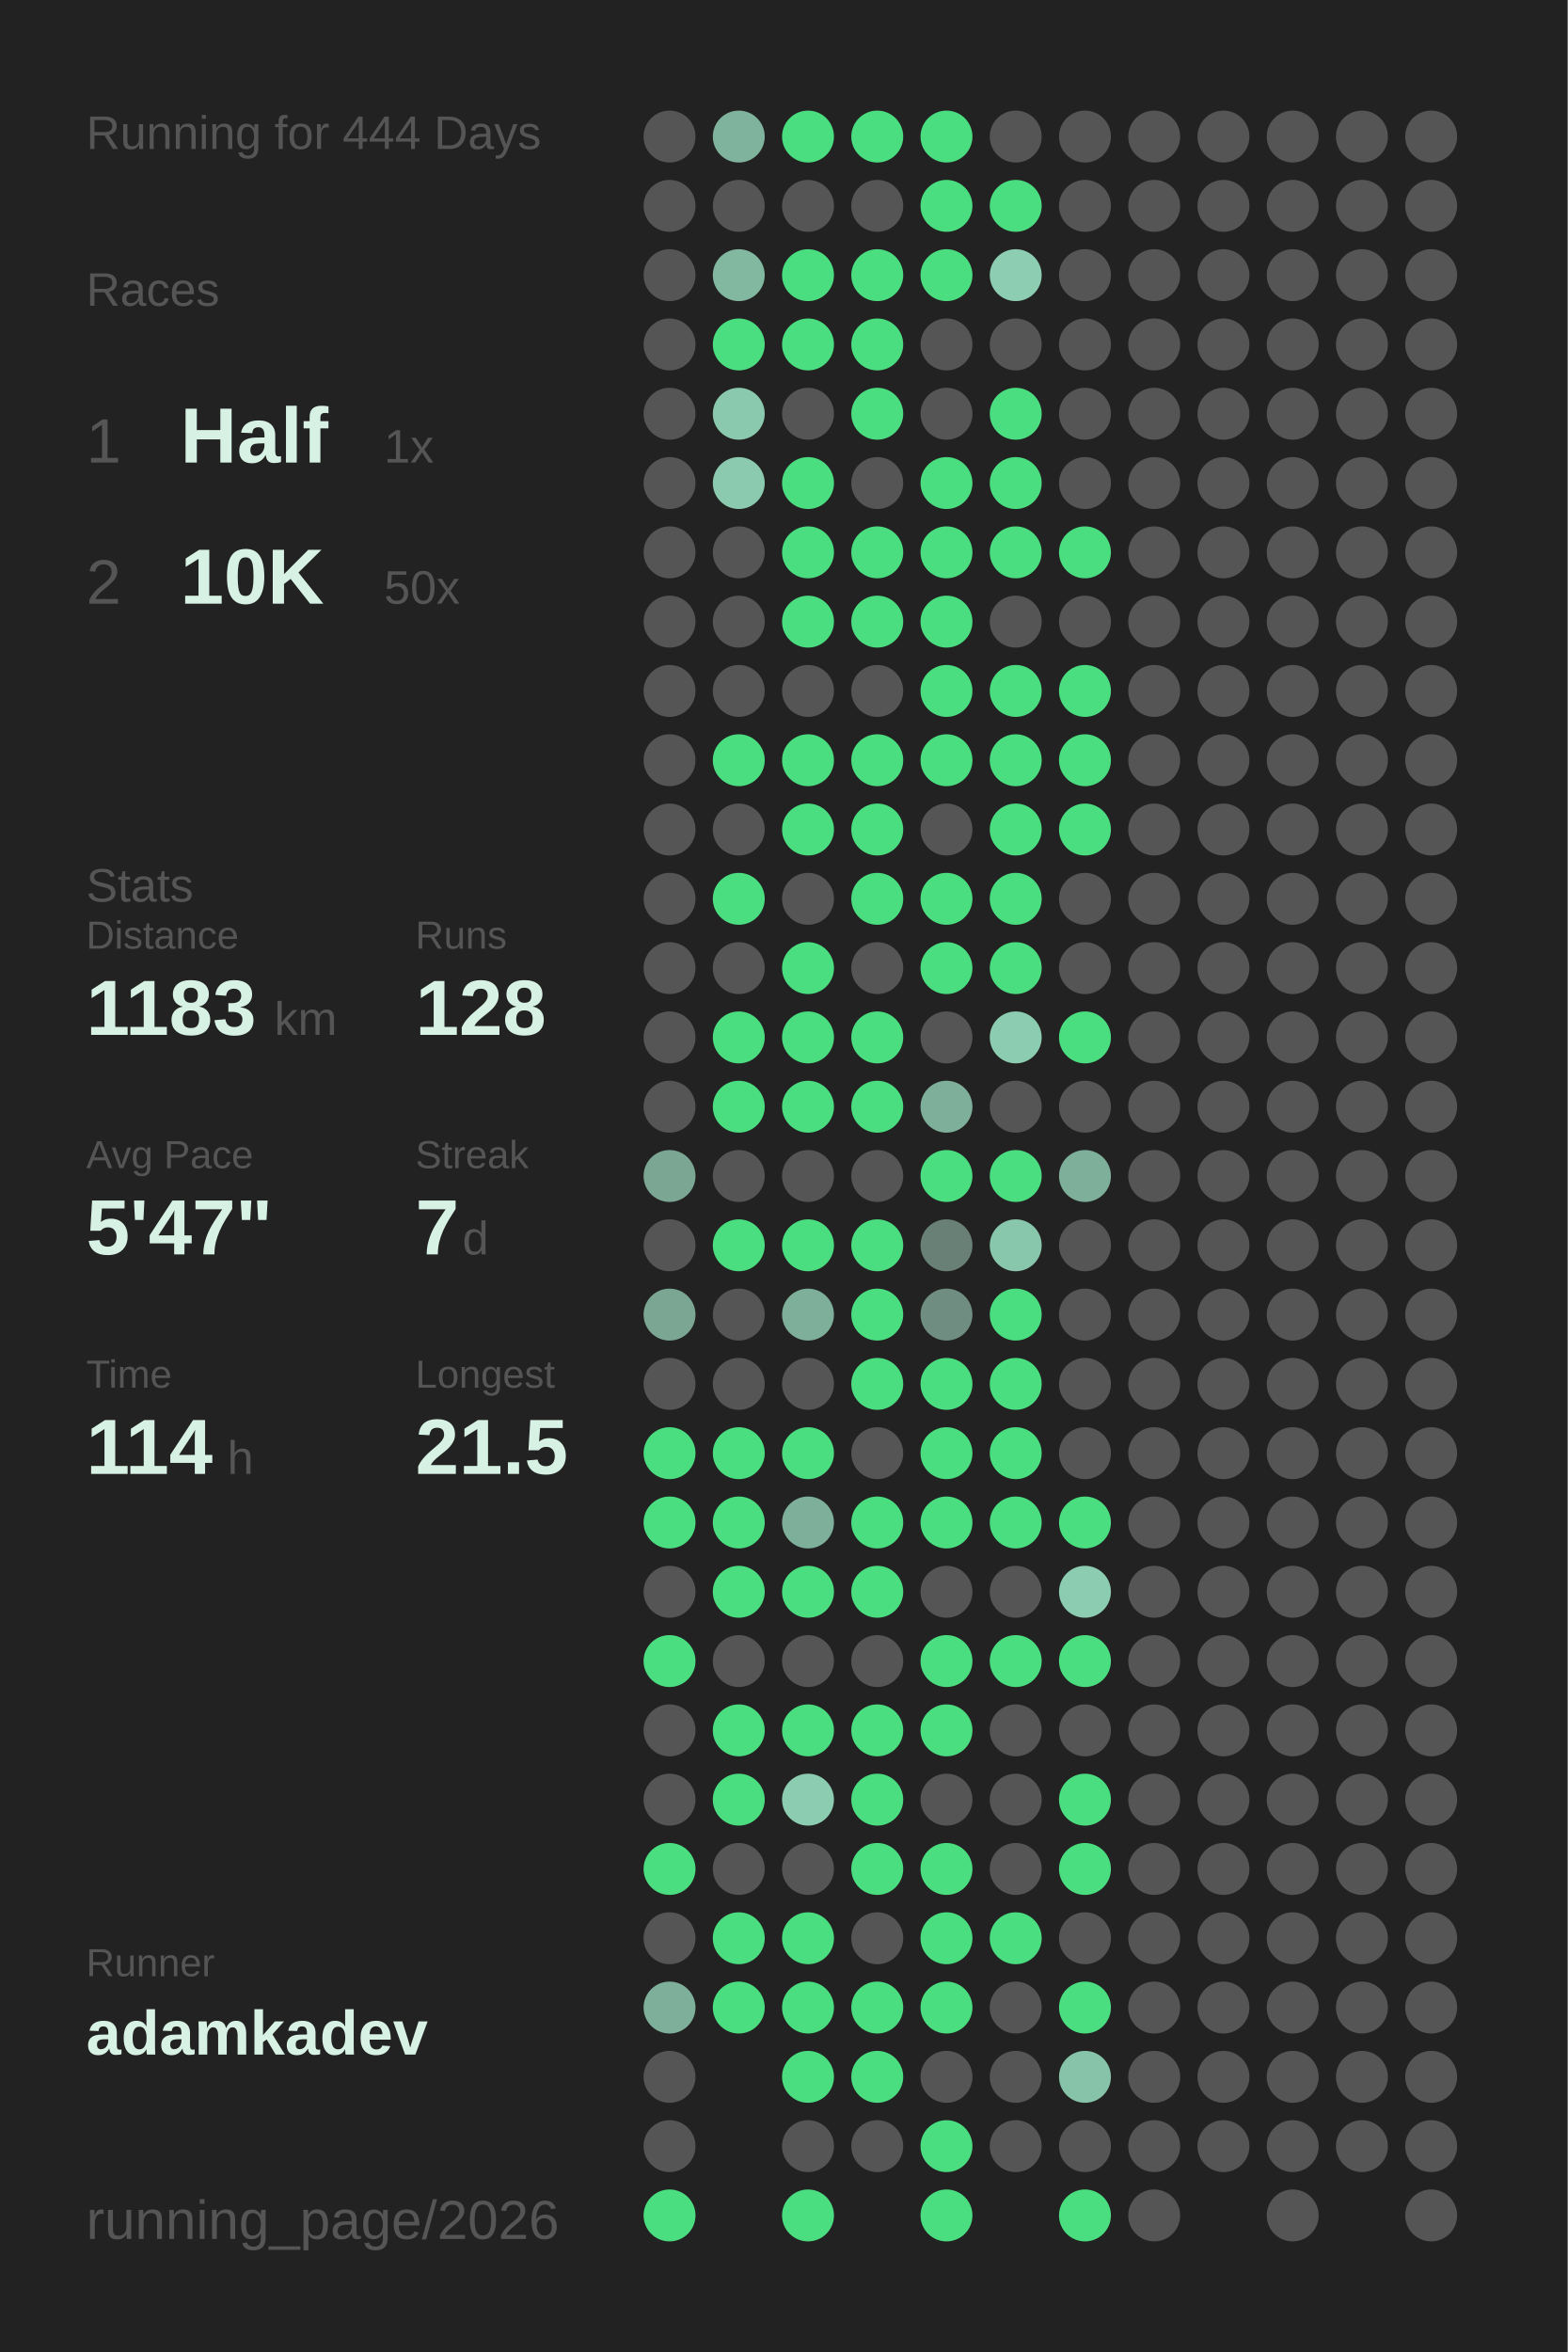
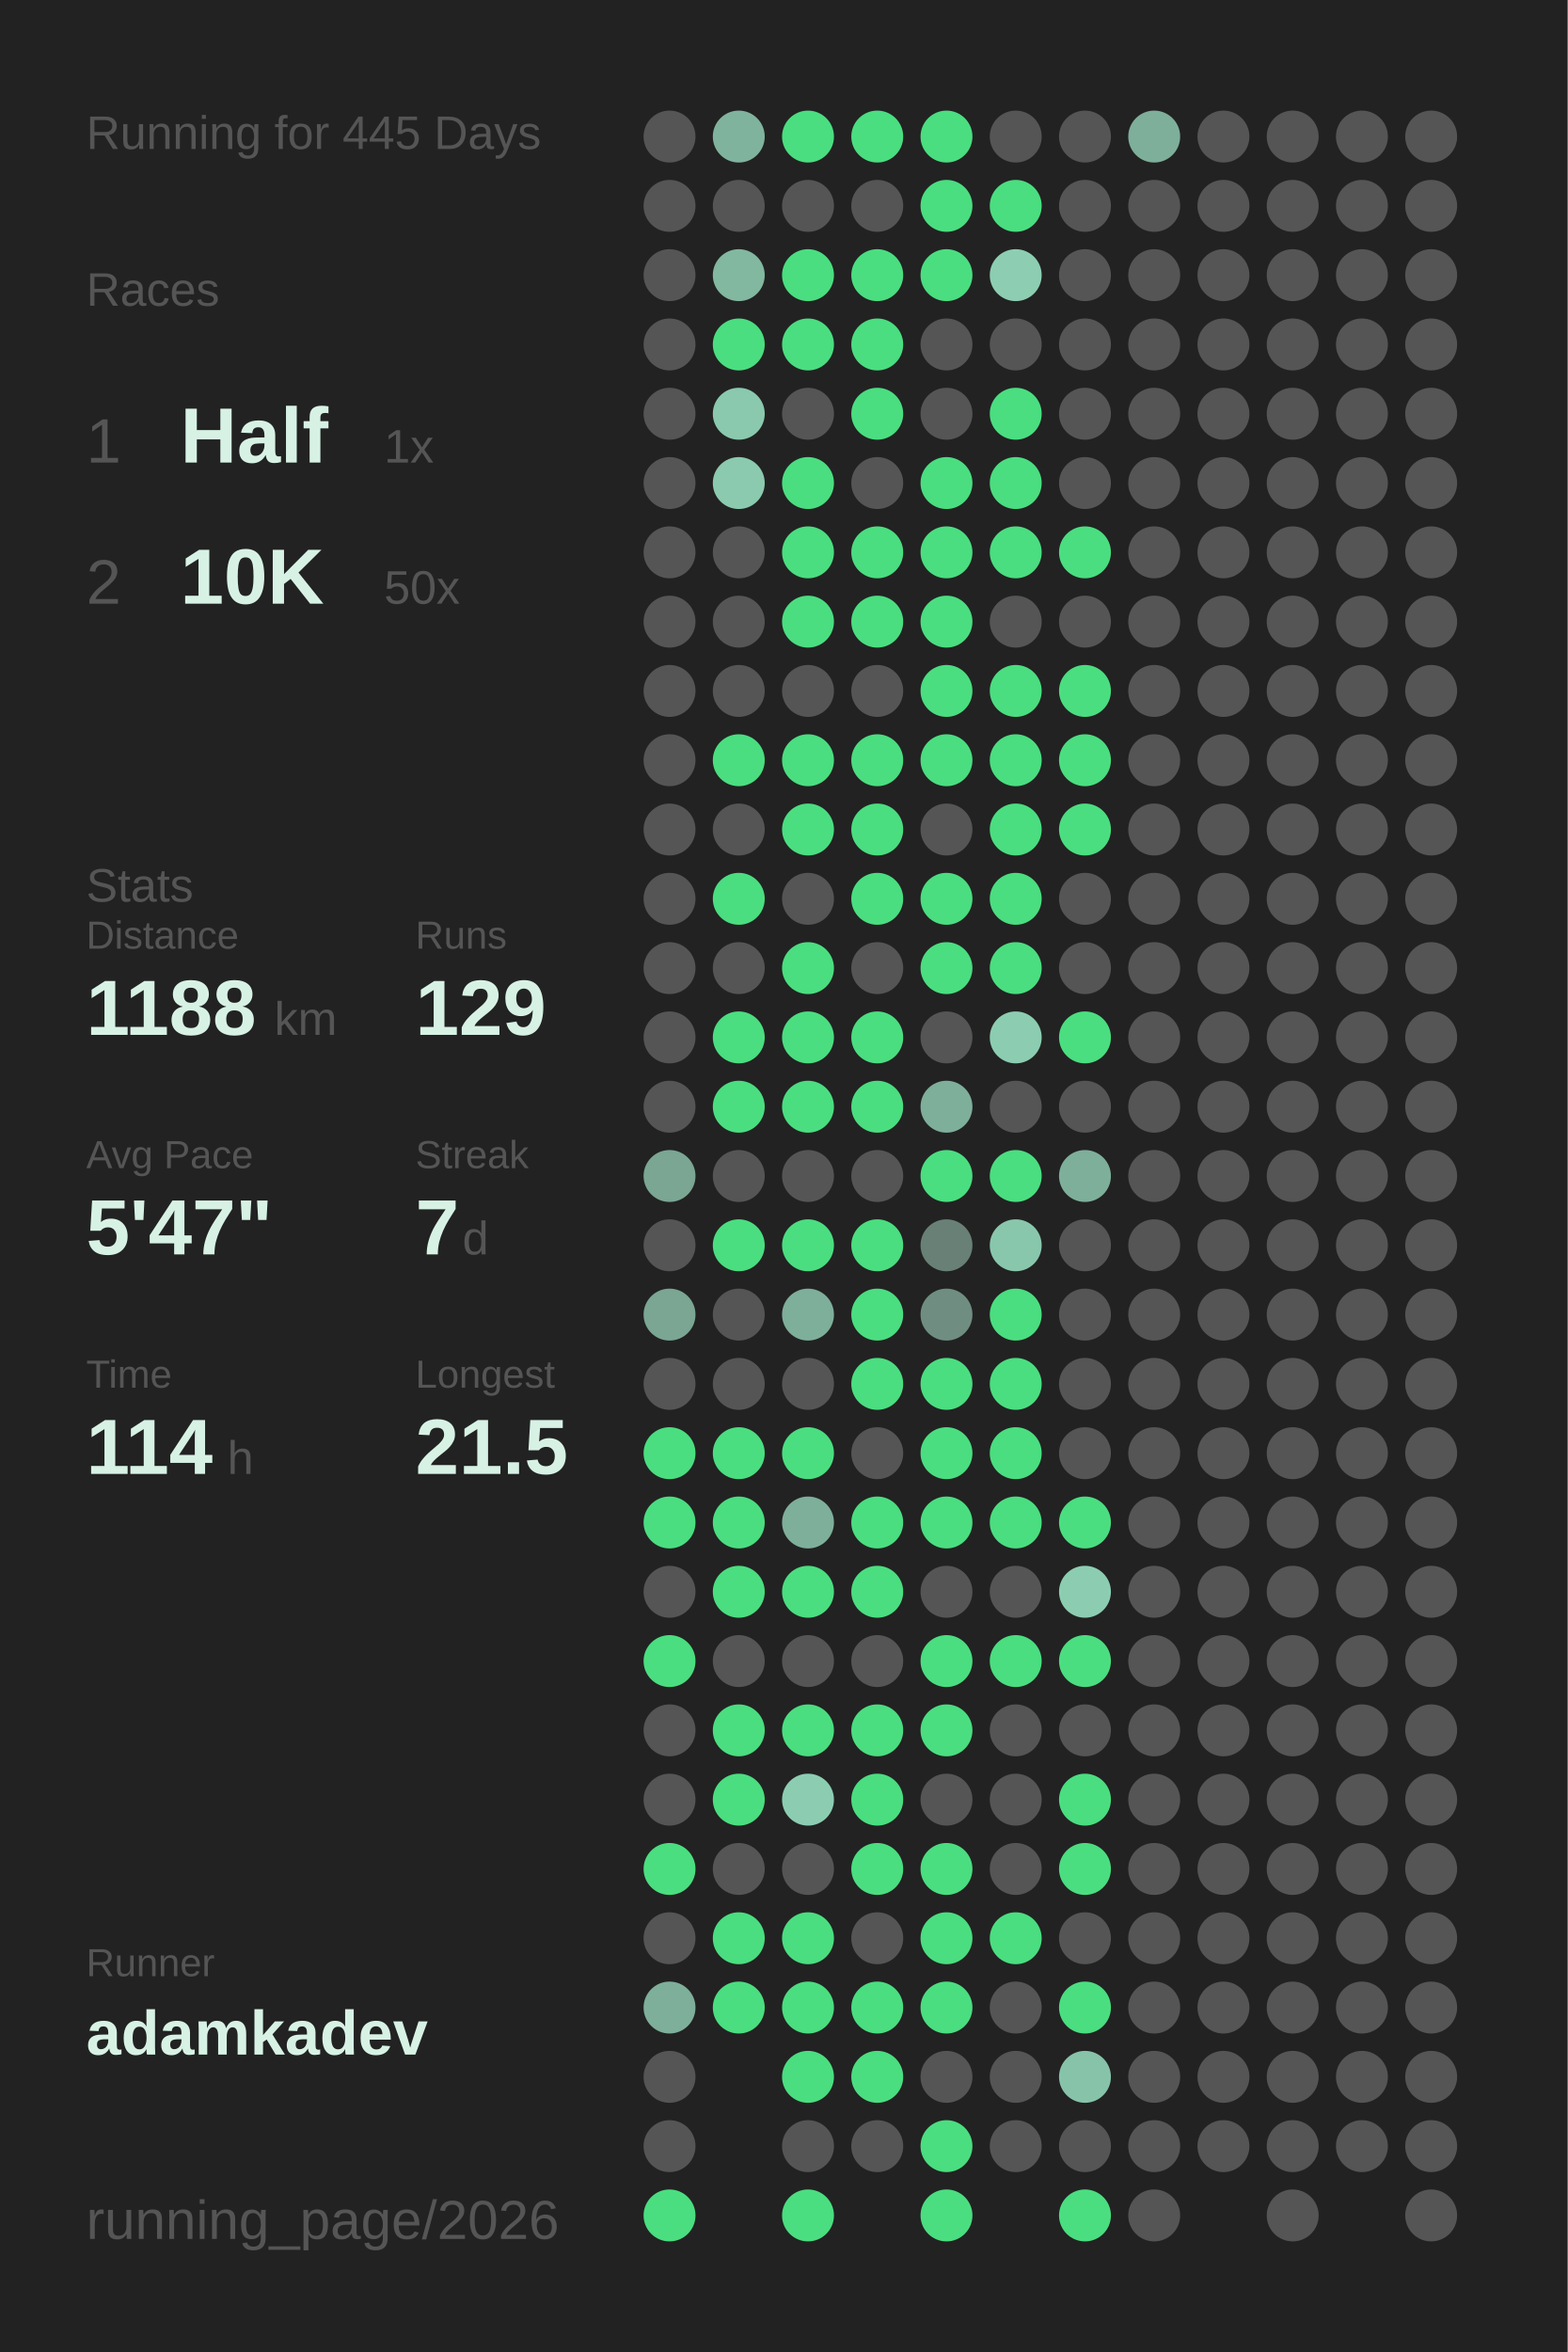
<svg xmlns="http://www.w3.org/2000/svg" baseProfile="full" height="300mm" version="1.1" viewBox="0,0,200,300" width="200mm">
  <defs />
  <rect fill="#222222" height="300" width="200" x="0" y="0" />
-   <text fill="#555555" style="font-size:6px; font-family:Arial;" x="11" y="19">Running for 444 Days</text>
+   <text fill="#555555" style="font-size:6px; font-family:Arial;" x="11" y="19">Running for 445 Days</text>
  <text fill="#555555" style="font-size:6px; font-family:Arial;" x="11" y="39">Races</text>
  <text fill="#555555" style="font-size:8px; font-family:Arial;" x="11" y="59">1</text>
  <text fill="#D7F2E5" style="font-size:10px; font-family:Arial; font-weight:bold;" x="23" y="59">Half</text>
  <text fill="#555555" style="font-size:6px; font-family:Arial;" x="49" y="59">1x</text>
  <text fill="#555555" style="font-size:8px; font-family:Arial;" x="11" y="77">2</text>
  <text fill="#D7F2E5" style="font-size:10px; font-family:Arial; font-weight:bold;" x="23" y="77">10K</text>
  <text fill="#555555" style="font-size:6px; font-family:Arial;" x="49" y="77">50x</text>
  <text fill="#555555" style="font-size:6px; font-family:Arial;" x="11" y="115">Stats</text>
  <text fill="#555555" style="font-size:5px; font-family:Arial;" x="11" y="121">Distance</text>
-   <text fill="#D7F2E5" style="font-size:10px; font-family:Arial; font-weight:bold;" x="11" y="132">1183</text>
+   <text fill="#D7F2E5" style="font-size:10px; font-family:Arial; font-weight:bold;" x="11" y="132">1188</text>
  <text fill="#555555" style="font-size:6px; font-family:Arial;" x="35" y="132">km</text>
  <text fill="#555555" style="font-size:5px; font-family:Arial;" x="53" y="121">Runs</text>
-   <text fill="#D7F2E5" style="font-size:10px; font-family:Arial; font-weight:bold;" x="53" y="132">128</text>
+   <text fill="#D7F2E5" style="font-size:10px; font-family:Arial; font-weight:bold;" x="53" y="132">129</text>
  <text fill="#555555" style="font-size:5px; font-family:Arial;" x="11" y="149">Avg Pace</text>
  <text fill="#D7F2E5" style="font-size:10px; font-family:Arial; font-weight:bold;" x="11" y="160">5'47"</text>
  <text fill="#555555" style="font-size:5px; font-family:Arial;" x="53" y="149">Streak</text>
  <text fill="#D7F2E5" style="font-size:10px; font-family:Arial; font-weight:bold;" x="53" y="160">7</text>
  <text fill="#555555" style="font-size:6px; font-family:Arial;" x="59" y="160">d</text>
  <text fill="#555555" style="font-size:5px; font-family:Arial;" x="11" y="177">Time</text>
  <text fill="#D7F2E5" style="font-size:10px; font-family:Arial; font-weight:bold;" x="11" y="188">114</text>
  <text fill="#555555" style="font-size:6px; font-family:Arial;" x="29" y="188">h</text>
  <text fill="#555555" style="font-size:5px; font-family:Arial;" x="53" y="177">Longest</text>
  <text fill="#D7F2E5" style="font-size:10px; font-family:Arial; font-weight:bold;" x="53" y="188">21.5</text>
  <text fill="#555555" style="font-size:5px; font-family:Arial;" x="11" y="252.065">Runner</text>
  <text fill="#D7F2E5" style="font-size:8px; font-family:Arial; font-weight:bold;" x="11" y="262.065">adamkadev</text>
  <text fill="#555555" style="font-size:7px; font-family:Arial;" x="11" y="285.581">running_page/2026</text>
  <circle cx="85.417" cy="17.419" fill="#555555" r="3.312" />
  <circle cx="85.417" cy="26.258" fill="#555555" r="3.312" />
  <circle cx="85.417" cy="35.097" fill="#555555" r="3.312" />
  <circle cx="85.417" cy="43.935" fill="#555555" r="3.312" />
  <circle cx="85.417" cy="52.774" fill="#555555" r="3.312" />
  <circle cx="85.417" cy="61.613" fill="#555555" r="3.312" />
  <circle cx="85.417" cy="70.452" fill="#555555" r="3.312" />
  <circle cx="85.417" cy="79.29" fill="#555555" r="3.312" />
  <circle cx="85.417" cy="88.129" fill="#555555" r="3.312" />
  <circle cx="85.417" cy="96.968" fill="#555555" r="3.312" />
  <circle cx="85.417" cy="105.806" fill="#555555" r="3.312" />
  <circle cx="85.417" cy="114.645" fill="#555555" r="3.312" />
  <circle cx="85.417" cy="123.484" fill="#555555" r="3.312" />
  <circle cx="85.417" cy="132.323" fill="#555555" r="3.312" />
  <circle cx="85.417" cy="141.161" fill="#555555" r="3.312" />
  <circle cx="85.417" cy="150" fill="#7aa693" r="3.312" />
  <circle cx="85.417" cy="158.839" fill="#555555" r="3.312" />
  <circle cx="85.417" cy="167.677" fill="#7aa693" r="3.312" />
  <circle cx="85.417" cy="176.516" fill="#555555" r="3.312" />
  <circle cx="85.417" cy="185.355" fill="#4ADE80" r="3.312" />
  <circle cx="85.417" cy="194.194" fill="#4ADE80" r="3.312" />
  <circle cx="85.417" cy="203.032" fill="#555555" r="3.312" />
  <circle cx="85.417" cy="211.871" fill="#4ADE80" r="3.312" />
  <circle cx="85.417" cy="220.71" fill="#555555" r="3.312" />
  <circle cx="85.417" cy="229.548" fill="#555555" r="3.312" />
  <circle cx="85.417" cy="238.387" fill="#4ADE80" r="3.312" />
  <circle cx="85.417" cy="247.226" fill="#555555" r="3.312" />
  <circle cx="85.417" cy="256.065" fill="#7eaf9a" r="3.312" />
  <circle cx="85.417" cy="264.903" fill="#555555" r="3.312" />
  <circle cx="85.417" cy="273.742" fill="#555555" r="3.312" />
  <circle cx="85.417" cy="282.581" fill="#4ADE80" r="3.312" />
  <circle cx="94.25" cy="17.419" fill="#80b39d" r="3.312" />
  <circle cx="94.25" cy="26.258" fill="#555555" r="3.312" />
  <circle cx="94.25" cy="35.097" fill="#82b7a0" r="3.312" />
  <circle cx="94.25" cy="43.935" fill="#4ADE80" r="3.312" />
  <circle cx="94.25" cy="52.774" fill="#8ac9ae" r="3.312" />
  <circle cx="94.25" cy="61.613" fill="#8bcaaf" r="3.312" />
  <circle cx="94.25" cy="70.452" fill="#555555" r="3.312" />
  <circle cx="94.25" cy="79.29" fill="#555555" r="3.312" />
  <circle cx="94.25" cy="88.129" fill="#555555" r="3.312" />
  <circle cx="94.25" cy="96.968" fill="#4ADE80" r="3.312" />
  <circle cx="94.25" cy="105.806" fill="#555555" r="3.312" />
  <circle cx="94.25" cy="114.645" fill="#4ADE80" r="3.312" />
  <circle cx="94.25" cy="123.484" fill="#555555" r="3.312" />
  <circle cx="94.25" cy="132.323" fill="#4ADE80" r="3.312" />
  <circle cx="94.25" cy="141.161" fill="#4ADE80" r="3.312" />
  <circle cx="94.25" cy="150" fill="#555555" r="3.312" />
  <circle cx="94.25" cy="158.839" fill="#4ADE80" r="3.312" />
  <circle cx="94.25" cy="167.677" fill="#555555" r="3.312" />
  <circle cx="94.25" cy="176.516" fill="#555555" r="3.312" />
  <circle cx="94.25" cy="185.355" fill="#4ADE80" r="3.312" />
  <circle cx="94.25" cy="194.194" fill="#4ADE80" r="3.312" />
  <circle cx="94.25" cy="203.032" fill="#4ADE80" r="3.312" />
  <circle cx="94.25" cy="211.871" fill="#555555" r="3.312" />
  <circle cx="94.25" cy="220.71" fill="#4ADE80" r="3.312" />
  <circle cx="94.25" cy="229.548" fill="#4ADE80" r="3.312" />
  <circle cx="94.25" cy="238.387" fill="#555555" r="3.312" />
  <circle cx="94.25" cy="247.226" fill="#4ADE80" r="3.312" />
  <circle cx="94.25" cy="256.065" fill="#4ADE80" r="3.312" />
  <circle cx="103.083" cy="17.419" fill="#4ADE80" r="3.312" />
  <circle cx="103.083" cy="26.258" fill="#555555" r="3.312" />
  <circle cx="103.083" cy="35.097" fill="#4ADE80" r="3.312" />
  <circle cx="103.083" cy="43.935" fill="#4ADE80" r="3.312" />
  <circle cx="103.083" cy="52.774" fill="#555555" r="3.312" />
  <circle cx="103.083" cy="61.613" fill="#4ADE80" r="3.312" />
  <circle cx="103.083" cy="70.452" fill="#4ADE80" r="3.312" />
  <circle cx="103.083" cy="79.29" fill="#4ADE80" r="3.312" />
  <circle cx="103.083" cy="88.129" fill="#555555" r="3.312" />
  <circle cx="103.083" cy="96.968" fill="#4ADE80" r="3.312" />
  <circle cx="103.083" cy="105.806" fill="#4ADE80" r="3.312" />
  <circle cx="103.083" cy="114.645" fill="#555555" r="3.312" />
  <circle cx="103.083" cy="123.484" fill="#4ADE80" r="3.312" />
  <circle cx="103.083" cy="132.323" fill="#4ADE80" r="3.312" />
  <circle cx="103.083" cy="141.161" fill="#4ADE80" r="3.312" />
  <circle cx="103.083" cy="150" fill="#555555" r="3.312" />
  <circle cx="103.083" cy="158.839" fill="#4ADE80" r="3.312" />
  <circle cx="103.083" cy="167.677" fill="#7eaf9a" r="3.312" />
  <circle cx="103.083" cy="176.516" fill="#555555" r="3.312" />
  <circle cx="103.083" cy="185.355" fill="#4ADE80" r="3.312" />
  <circle cx="103.083" cy="194.194" fill="#7eaf9a" r="3.312" />
  <circle cx="103.083" cy="203.032" fill="#4ADE80" r="3.312" />
  <circle cx="103.083" cy="211.871" fill="#555555" r="3.312" />
  <circle cx="103.083" cy="220.71" fill="#4ADE80" r="3.312" />
  <circle cx="103.083" cy="229.548" fill="#8ccdb2" r="3.312" />
  <circle cx="103.083" cy="238.387" fill="#555555" r="3.312" />
  <circle cx="103.083" cy="247.226" fill="#4ADE80" r="3.312" />
  <circle cx="103.083" cy="256.065" fill="#4ADE80" r="3.312" />
  <circle cx="103.083" cy="264.903" fill="#4ADE80" r="3.312" />
  <circle cx="103.083" cy="273.742" fill="#555555" r="3.312" />
  <circle cx="103.083" cy="282.581" fill="#4ADE80" r="3.312" />
  <circle cx="111.917" cy="17.419" fill="#4ADE80" r="3.312" />
  <circle cx="111.917" cy="26.258" fill="#555555" r="3.312" />
  <circle cx="111.917" cy="35.097" fill="#4ADE80" r="3.312" />
  <circle cx="111.917" cy="43.935" fill="#4ADE80" r="3.312" />
  <circle cx="111.917" cy="52.774" fill="#4ADE80" r="3.312" />
  <circle cx="111.917" cy="61.613" fill="#555555" r="3.312" />
  <circle cx="111.917" cy="70.452" fill="#4ADE80" r="3.312" />
  <circle cx="111.917" cy="79.29" fill="#4ADE80" r="3.312" />
  <circle cx="111.917" cy="88.129" fill="#555555" r="3.312" />
  <circle cx="111.917" cy="96.968" fill="#4ADE80" r="3.312" />
  <circle cx="111.917" cy="105.806" fill="#4ADE80" r="3.312" />
  <circle cx="111.917" cy="114.645" fill="#4ADE80" r="3.312" />
  <circle cx="111.917" cy="123.484" fill="#555555" r="3.312" />
  <circle cx="111.917" cy="132.323" fill="#4ADE80" r="3.312" />
  <circle cx="111.917" cy="141.161" fill="#4ADE80" r="3.312" />
  <circle cx="111.917" cy="150" fill="#555555" r="3.312" />
  <circle cx="111.917" cy="158.839" fill="#4ADE80" r="3.312" />
  <circle cx="111.917" cy="167.677" fill="#4ADE80" r="3.312" />
  <circle cx="111.917" cy="176.516" fill="#4ADE80" r="3.312" />
  <circle cx="111.917" cy="185.355" fill="#555555" r="3.312" />
  <circle cx="111.917" cy="194.194" fill="#4ADE80" r="3.312" />
  <circle cx="111.917" cy="203.032" fill="#4ADE80" r="3.312" />
  <circle cx="111.917" cy="211.871" fill="#555555" r="3.312" />
  <circle cx="111.917" cy="220.71" fill="#4ADE80" r="3.312" />
  <circle cx="111.917" cy="229.548" fill="#4ADE80" r="3.312" />
  <circle cx="111.917" cy="238.387" fill="#4ADE80" r="3.312" />
  <circle cx="111.917" cy="247.226" fill="#555555" r="3.312" />
  <circle cx="111.917" cy="256.065" fill="#4ADE80" r="3.312" />
  <circle cx="111.917" cy="264.903" fill="#4ADE80" r="3.312" />
  <circle cx="111.917" cy="273.742" fill="#555555" r="3.312" />
  <circle cx="120.75" cy="17.419" fill="#4ADE80" r="3.312" />
  <circle cx="120.75" cy="26.258" fill="#4ADE80" r="3.312" />
  <circle cx="120.75" cy="35.097" fill="#4ADE80" r="3.312" />
  <circle cx="120.75" cy="43.935" fill="#555555" r="3.312" />
  <circle cx="120.75" cy="52.774" fill="#555555" r="3.312" />
  <circle cx="120.75" cy="61.613" fill="#4ADE80" r="3.312" />
  <circle cx="120.75" cy="70.452" fill="#4ADE80" r="3.312" />
  <circle cx="120.75" cy="79.29" fill="#4ADE80" r="3.312" />
  <circle cx="120.75" cy="88.129" fill="#4ADE80" r="3.312" />
  <circle cx="120.75" cy="96.968" fill="#4ADE80" r="3.312" />
  <circle cx="120.75" cy="105.806" fill="#555555" r="3.312" />
  <circle cx="120.75" cy="114.645" fill="#4ADE80" r="3.312" />
  <circle cx="120.75" cy="123.484" fill="#4ADE80" r="3.312" />
  <circle cx="120.75" cy="132.323" fill="#555555" r="3.312" />
  <circle cx="120.75" cy="141.161" fill="#7eaf9a" r="3.312" />
  <circle cx="120.75" cy="150" fill="#4ADE80" r="3.312" />
  <circle cx="120.75" cy="158.839" fill="#698076" r="3.312" />
  <circle cx="120.75" cy="167.677" fill="#6f8e81" r="3.312" />
  <circle cx="120.75" cy="176.516" fill="#4ADE80" r="3.312" />
  <circle cx="120.75" cy="185.355" fill="#4ADE80" r="3.312" />
  <circle cx="120.75" cy="194.194" fill="#4ADE80" r="3.312" />
  <circle cx="120.75" cy="203.032" fill="#555555" r="3.312" />
  <circle cx="120.75" cy="211.871" fill="#4ADE80" r="3.312" />
  <circle cx="120.75" cy="220.71" fill="#4ADE80" r="3.312" />
  <circle cx="120.75" cy="229.548" fill="#555555" r="3.312" />
  <circle cx="120.75" cy="238.387" fill="#4ADE80" r="3.312" />
  <circle cx="120.75" cy="247.226" fill="#4ADE80" r="3.312" />
  <circle cx="120.75" cy="256.065" fill="#4ADE80" r="3.312" />
  <circle cx="120.75" cy="264.903" fill="#555555" r="3.312" />
  <circle cx="120.75" cy="273.742" fill="#4ADE80" r="3.312" />
  <circle cx="120.75" cy="282.581" fill="#4ADE80" r="3.312" />
  <circle cx="129.583" cy="17.419" fill="#555555" r="3.312" />
  <circle cx="129.583" cy="26.258" fill="#4ADE80" r="3.312" />
  <circle cx="129.583" cy="35.097" fill="#8dceb2" r="3.312" />
  <circle cx="129.583" cy="43.935" fill="#555555" r="3.312" />
  <circle cx="129.583" cy="52.774" fill="#4ADE80" r="3.312" />
  <circle cx="129.583" cy="61.613" fill="#4ADE80" r="3.312" />
  <circle cx="129.583" cy="70.452" fill="#4ADE80" r="3.312" />
  <circle cx="129.583" cy="79.29" fill="#555555" r="3.312" />
  <circle cx="129.583" cy="88.129" fill="#4ADE80" r="3.312" />
  <circle cx="129.583" cy="96.968" fill="#4ADE80" r="3.312" />
  <circle cx="129.583" cy="105.806" fill="#4ADE80" r="3.312" />
  <circle cx="129.583" cy="114.645" fill="#4ADE80" r="3.312" />
  <circle cx="129.583" cy="123.484" fill="#4ADE80" r="3.312" />
  <circle cx="129.583" cy="132.323" fill="#8ccdb1" r="3.312" />
  <circle cx="129.583" cy="141.161" fill="#555555" r="3.312" />
  <circle cx="129.583" cy="150" fill="#4ADE80" r="3.312" />
  <circle cx="129.583" cy="158.839" fill="#89c7ad" r="3.312" />
  <circle cx="129.583" cy="167.677" fill="#4ADE80" r="3.312" />
  <circle cx="129.583" cy="176.516" fill="#4ADE80" r="3.312" />
  <circle cx="129.583" cy="185.355" fill="#4ADE80" r="3.312" />
  <circle cx="129.583" cy="194.194" fill="#4ADE80" r="3.312" />
  <circle cx="129.583" cy="203.032" fill="#555555" r="3.312" />
  <circle cx="129.583" cy="211.871" fill="#4ADE80" r="3.312" />
  <circle cx="129.583" cy="220.71" fill="#555555" r="3.312" />
  <circle cx="129.583" cy="229.548" fill="#555555" r="3.312" />
  <circle cx="129.583" cy="238.387" fill="#555555" r="3.312" />
  <circle cx="129.583" cy="247.226" fill="#4ADE80" r="3.312" />
  <circle cx="129.583" cy="256.065" fill="#555555" r="3.312" />
  <circle cx="129.583" cy="264.903" fill="#555555" r="3.312" />
  <circle cx="129.583" cy="273.742" fill="#555555" r="3.312" />
  <circle cx="138.417" cy="17.419" fill="#555555" r="3.312" />
  <circle cx="138.417" cy="26.258" fill="#555555" r="3.312" />
  <circle cx="138.417" cy="35.097" fill="#555555" r="3.312" />
  <circle cx="138.417" cy="43.935" fill="#555555" r="3.312" />
  <circle cx="138.417" cy="52.774" fill="#555555" r="3.312" />
  <circle cx="138.417" cy="61.613" fill="#555555" r="3.312" />
  <circle cx="138.417" cy="70.452" fill="#4ADE80" r="3.312" />
  <circle cx="138.417" cy="79.29" fill="#555555" r="3.312" />
  <circle cx="138.417" cy="88.129" fill="#4ADE80" r="3.312" />
  <circle cx="138.417" cy="96.968" fill="#4ADE80" r="3.312" />
  <circle cx="138.417" cy="105.806" fill="#4ADE80" r="3.312" />
  <circle cx="138.417" cy="114.645" fill="#555555" r="3.312" />
  <circle cx="138.417" cy="123.484" fill="#555555" r="3.312" />
  <circle cx="138.417" cy="132.323" fill="#4ADE80" r="3.312" />
  <circle cx="138.417" cy="141.161" fill="#555555" r="3.312" />
  <circle cx="138.417" cy="150" fill="#7eaf9a" r="3.312" />
  <circle cx="138.417" cy="158.839" fill="#555555" r="3.312" />
  <circle cx="138.417" cy="167.677" fill="#555555" r="3.312" />
  <circle cx="138.417" cy="176.516" fill="#555555" r="3.312" />
  <circle cx="138.417" cy="185.355" fill="#555555" r="3.312" />
  <circle cx="138.417" cy="194.194" fill="#4ADE80" r="3.312" />
  <circle cx="138.417" cy="203.032" fill="#8ccdb1" r="3.312" />
  <circle cx="138.417" cy="211.871" fill="#4ADE80" r="3.312" />
  <circle cx="138.417" cy="220.71" fill="#555555" r="3.312" />
  <circle cx="138.417" cy="229.548" fill="#4ADE80" r="3.312" />
  <circle cx="138.417" cy="238.387" fill="#4ADE80" r="3.312" />
  <circle cx="138.417" cy="247.226" fill="#555555" r="3.312" />
  <circle cx="138.417" cy="256.065" fill="#4ADE80" r="3.312" />
  <circle cx="138.417" cy="264.903" fill="#87c3a9" r="3.312" />
  <circle cx="138.417" cy="273.742" fill="#555555" r="3.312" />
  <circle cx="138.417" cy="282.581" fill="#4ADE80" r="3.312" />
-   <circle cx="147.25" cy="17.419" fill="#555555" r="3.312" />
+   <circle cx="147.25" cy="17.419" fill="#7eaf9a" r="3.312" />
  <circle cx="147.25" cy="26.258" fill="#555555" r="3.312" />
  <circle cx="147.25" cy="35.097" fill="#555555" r="3.312" />
  <circle cx="147.25" cy="43.935" fill="#555555" r="3.312" />
  <circle cx="147.25" cy="52.774" fill="#555555" r="3.312" />
  <circle cx="147.25" cy="61.613" fill="#555555" r="3.312" />
  <circle cx="147.25" cy="70.452" fill="#555555" r="3.312" />
  <circle cx="147.25" cy="79.29" fill="#555555" r="3.312" />
  <circle cx="147.25" cy="88.129" fill="#555555" r="3.312" />
  <circle cx="147.25" cy="96.968" fill="#555555" r="3.312" />
  <circle cx="147.25" cy="105.806" fill="#555555" r="3.312" />
  <circle cx="147.25" cy="114.645" fill="#555555" r="3.312" />
  <circle cx="147.25" cy="123.484" fill="#555555" r="3.312" />
  <circle cx="147.25" cy="132.323" fill="#555555" r="3.312" />
  <circle cx="147.25" cy="141.161" fill="#555555" r="3.312" />
  <circle cx="147.25" cy="150" fill="#555555" r="3.312" />
  <circle cx="147.25" cy="158.839" fill="#555555" r="3.312" />
  <circle cx="147.25" cy="167.677" fill="#555555" r="3.312" />
  <circle cx="147.25" cy="176.516" fill="#555555" r="3.312" />
  <circle cx="147.25" cy="185.355" fill="#555555" r="3.312" />
  <circle cx="147.25" cy="194.194" fill="#555555" r="3.312" />
  <circle cx="147.25" cy="203.032" fill="#555555" r="3.312" />
  <circle cx="147.25" cy="211.871" fill="#555555" r="3.312" />
  <circle cx="147.25" cy="220.71" fill="#555555" r="3.312" />
  <circle cx="147.25" cy="229.548" fill="#555555" r="3.312" />
  <circle cx="147.25" cy="238.387" fill="#555555" r="3.312" />
  <circle cx="147.25" cy="247.226" fill="#555555" r="3.312" />
  <circle cx="147.25" cy="256.065" fill="#555555" r="3.312" />
  <circle cx="147.25" cy="264.903" fill="#555555" r="3.312" />
  <circle cx="147.25" cy="273.742" fill="#555555" r="3.312" />
  <circle cx="147.25" cy="282.581" fill="#555555" r="3.312" />
  <circle cx="156.083" cy="17.419" fill="#555555" r="3.312" />
  <circle cx="156.083" cy="26.258" fill="#555555" r="3.312" />
  <circle cx="156.083" cy="35.097" fill="#555555" r="3.312" />
  <circle cx="156.083" cy="43.935" fill="#555555" r="3.312" />
  <circle cx="156.083" cy="52.774" fill="#555555" r="3.312" />
  <circle cx="156.083" cy="61.613" fill="#555555" r="3.312" />
  <circle cx="156.083" cy="70.452" fill="#555555" r="3.312" />
  <circle cx="156.083" cy="79.29" fill="#555555" r="3.312" />
  <circle cx="156.083" cy="88.129" fill="#555555" r="3.312" />
  <circle cx="156.083" cy="96.968" fill="#555555" r="3.312" />
  <circle cx="156.083" cy="105.806" fill="#555555" r="3.312" />
  <circle cx="156.083" cy="114.645" fill="#555555" r="3.312" />
  <circle cx="156.083" cy="123.484" fill="#555555" r="3.312" />
  <circle cx="156.083" cy="132.323" fill="#555555" r="3.312" />
  <circle cx="156.083" cy="141.161" fill="#555555" r="3.312" />
  <circle cx="156.083" cy="150" fill="#555555" r="3.312" />
  <circle cx="156.083" cy="158.839" fill="#555555" r="3.312" />
  <circle cx="156.083" cy="167.677" fill="#555555" r="3.312" />
  <circle cx="156.083" cy="176.516" fill="#555555" r="3.312" />
  <circle cx="156.083" cy="185.355" fill="#555555" r="3.312" />
  <circle cx="156.083" cy="194.194" fill="#555555" r="3.312" />
  <circle cx="156.083" cy="203.032" fill="#555555" r="3.312" />
  <circle cx="156.083" cy="211.871" fill="#555555" r="3.312" />
  <circle cx="156.083" cy="220.71" fill="#555555" r="3.312" />
  <circle cx="156.083" cy="229.548" fill="#555555" r="3.312" />
  <circle cx="156.083" cy="238.387" fill="#555555" r="3.312" />
  <circle cx="156.083" cy="247.226" fill="#555555" r="3.312" />
  <circle cx="156.083" cy="256.065" fill="#555555" r="3.312" />
  <circle cx="156.083" cy="264.903" fill="#555555" r="3.312" />
  <circle cx="156.083" cy="273.742" fill="#555555" r="3.312" />
  <circle cx="164.917" cy="17.419" fill="#555555" r="3.312" />
  <circle cx="164.917" cy="26.258" fill="#555555" r="3.312" />
  <circle cx="164.917" cy="35.097" fill="#555555" r="3.312" />
  <circle cx="164.917" cy="43.935" fill="#555555" r="3.312" />
  <circle cx="164.917" cy="52.774" fill="#555555" r="3.312" />
  <circle cx="164.917" cy="61.613" fill="#555555" r="3.312" />
  <circle cx="164.917" cy="70.452" fill="#555555" r="3.312" />
  <circle cx="164.917" cy="79.29" fill="#555555" r="3.312" />
  <circle cx="164.917" cy="88.129" fill="#555555" r="3.312" />
  <circle cx="164.917" cy="96.968" fill="#555555" r="3.312" />
  <circle cx="164.917" cy="105.806" fill="#555555" r="3.312" />
  <circle cx="164.917" cy="114.645" fill="#555555" r="3.312" />
  <circle cx="164.917" cy="123.484" fill="#555555" r="3.312" />
  <circle cx="164.917" cy="132.323" fill="#555555" r="3.312" />
  <circle cx="164.917" cy="141.161" fill="#555555" r="3.312" />
  <circle cx="164.917" cy="150" fill="#555555" r="3.312" />
  <circle cx="164.917" cy="158.839" fill="#555555" r="3.312" />
  <circle cx="164.917" cy="167.677" fill="#555555" r="3.312" />
  <circle cx="164.917" cy="176.516" fill="#555555" r="3.312" />
  <circle cx="164.917" cy="185.355" fill="#555555" r="3.312" />
  <circle cx="164.917" cy="194.194" fill="#555555" r="3.312" />
  <circle cx="164.917" cy="203.032" fill="#555555" r="3.312" />
  <circle cx="164.917" cy="211.871" fill="#555555" r="3.312" />
  <circle cx="164.917" cy="220.71" fill="#555555" r="3.312" />
  <circle cx="164.917" cy="229.548" fill="#555555" r="3.312" />
  <circle cx="164.917" cy="238.387" fill="#555555" r="3.312" />
  <circle cx="164.917" cy="247.226" fill="#555555" r="3.312" />
  <circle cx="164.917" cy="256.065" fill="#555555" r="3.312" />
  <circle cx="164.917" cy="264.903" fill="#555555" r="3.312" />
  <circle cx="164.917" cy="273.742" fill="#555555" r="3.312" />
  <circle cx="164.917" cy="282.581" fill="#555555" r="3.312" />
  <circle cx="173.75" cy="17.419" fill="#555555" r="3.312" />
  <circle cx="173.75" cy="26.258" fill="#555555" r="3.312" />
  <circle cx="173.75" cy="35.097" fill="#555555" r="3.312" />
  <circle cx="173.75" cy="43.935" fill="#555555" r="3.312" />
  <circle cx="173.75" cy="52.774" fill="#555555" r="3.312" />
  <circle cx="173.75" cy="61.613" fill="#555555" r="3.312" />
  <circle cx="173.75" cy="70.452" fill="#555555" r="3.312" />
  <circle cx="173.75" cy="79.29" fill="#555555" r="3.312" />
  <circle cx="173.75" cy="88.129" fill="#555555" r="3.312" />
  <circle cx="173.75" cy="96.968" fill="#555555" r="3.312" />
  <circle cx="173.75" cy="105.806" fill="#555555" r="3.312" />
  <circle cx="173.75" cy="114.645" fill="#555555" r="3.312" />
  <circle cx="173.75" cy="123.484" fill="#555555" r="3.312" />
  <circle cx="173.75" cy="132.323" fill="#555555" r="3.312" />
  <circle cx="173.75" cy="141.161" fill="#555555" r="3.312" />
  <circle cx="173.75" cy="150" fill="#555555" r="3.312" />
  <circle cx="173.75" cy="158.839" fill="#555555" r="3.312" />
  <circle cx="173.75" cy="167.677" fill="#555555" r="3.312" />
  <circle cx="173.75" cy="176.516" fill="#555555" r="3.312" />
  <circle cx="173.75" cy="185.355" fill="#555555" r="3.312" />
  <circle cx="173.75" cy="194.194" fill="#555555" r="3.312" />
  <circle cx="173.75" cy="203.032" fill="#555555" r="3.312" />
  <circle cx="173.75" cy="211.871" fill="#555555" r="3.312" />
  <circle cx="173.75" cy="220.71" fill="#555555" r="3.312" />
  <circle cx="173.75" cy="229.548" fill="#555555" r="3.312" />
  <circle cx="173.75" cy="238.387" fill="#555555" r="3.312" />
  <circle cx="173.75" cy="247.226" fill="#555555" r="3.312" />
  <circle cx="173.75" cy="256.065" fill="#555555" r="3.312" />
  <circle cx="173.75" cy="264.903" fill="#555555" r="3.312" />
  <circle cx="173.75" cy="273.742" fill="#555555" r="3.312" />
  <circle cx="182.583" cy="17.419" fill="#555555" r="3.312" />
  <circle cx="182.583" cy="26.258" fill="#555555" r="3.312" />
  <circle cx="182.583" cy="35.097" fill="#555555" r="3.312" />
  <circle cx="182.583" cy="43.935" fill="#555555" r="3.312" />
  <circle cx="182.583" cy="52.774" fill="#555555" r="3.312" />
  <circle cx="182.583" cy="61.613" fill="#555555" r="3.312" />
  <circle cx="182.583" cy="70.452" fill="#555555" r="3.312" />
  <circle cx="182.583" cy="79.29" fill="#555555" r="3.312" />
  <circle cx="182.583" cy="88.129" fill="#555555" r="3.312" />
  <circle cx="182.583" cy="96.968" fill="#555555" r="3.312" />
  <circle cx="182.583" cy="105.806" fill="#555555" r="3.312" />
  <circle cx="182.583" cy="114.645" fill="#555555" r="3.312" />
  <circle cx="182.583" cy="123.484" fill="#555555" r="3.312" />
  <circle cx="182.583" cy="132.323" fill="#555555" r="3.312" />
  <circle cx="182.583" cy="141.161" fill="#555555" r="3.312" />
  <circle cx="182.583" cy="150" fill="#555555" r="3.312" />
  <circle cx="182.583" cy="158.839" fill="#555555" r="3.312" />
  <circle cx="182.583" cy="167.677" fill="#555555" r="3.312" />
  <circle cx="182.583" cy="176.516" fill="#555555" r="3.312" />
  <circle cx="182.583" cy="185.355" fill="#555555" r="3.312" />
  <circle cx="182.583" cy="194.194" fill="#555555" r="3.312" />
  <circle cx="182.583" cy="203.032" fill="#555555" r="3.312" />
  <circle cx="182.583" cy="211.871" fill="#555555" r="3.312" />
  <circle cx="182.583" cy="220.71" fill="#555555" r="3.312" />
  <circle cx="182.583" cy="229.548" fill="#555555" r="3.312" />
  <circle cx="182.583" cy="238.387" fill="#555555" r="3.312" />
  <circle cx="182.583" cy="247.226" fill="#555555" r="3.312" />
  <circle cx="182.583" cy="256.065" fill="#555555" r="3.312" />
  <circle cx="182.583" cy="264.903" fill="#555555" r="3.312" />
  <circle cx="182.583" cy="273.742" fill="#555555" r="3.312" />
  <circle cx="182.583" cy="282.581" fill="#555555" r="3.312" />
</svg>
